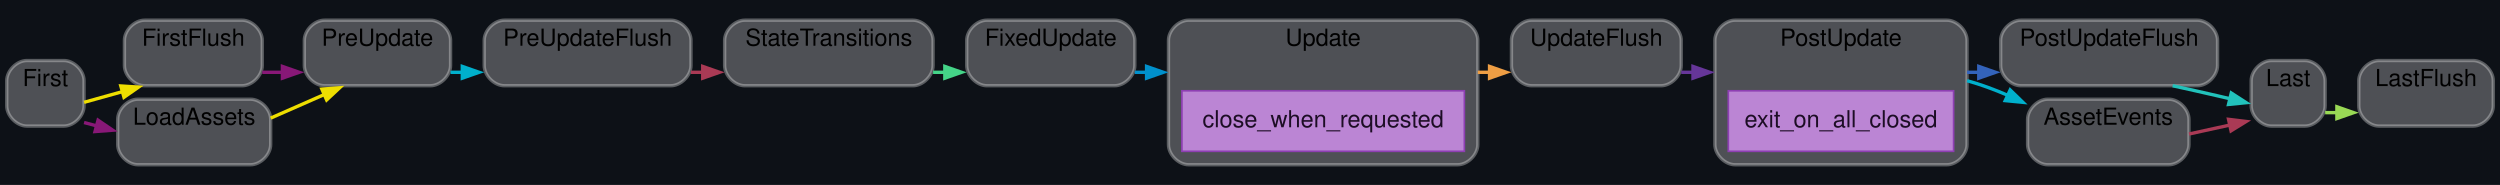
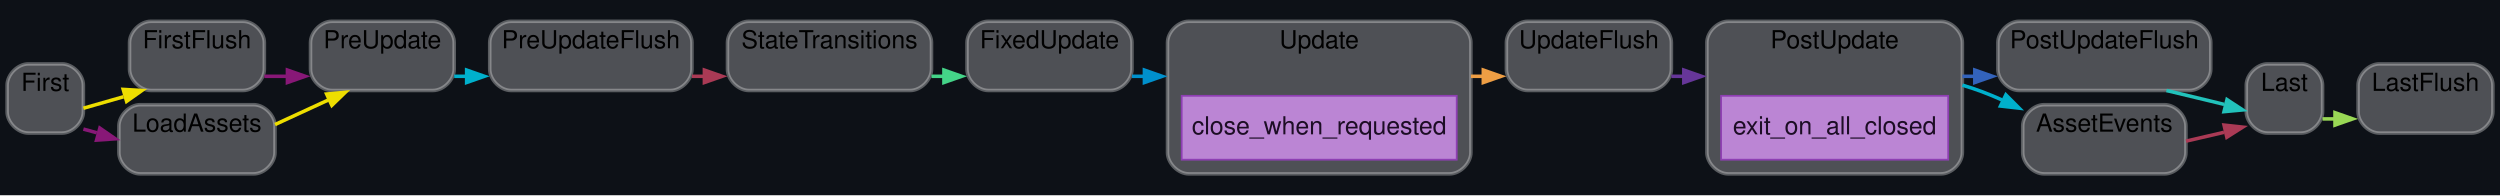
- <svg xmlns="http://www.w3.org/2000/svg" xmlns:xlink="http://www.w3.org/1999/xlink" width="1487pt" height="110pt" viewBox="0.00 0.00 1487.00 110.00">
+ <svg xmlns="http://www.w3.org/2000/svg" xmlns:xlink="http://www.w3.org/1999/xlink" width="1409pt" height="110pt" viewBox="0.00 0.00 1409.00 110.00">
  <g id="graph0" class="graph" transform="scale(1 1) rotate(0) translate(4 106)">
-     <polygon fill="#0d1117" stroke="none" points="-4,4 -4,-106 1483,-106 1483,4 -4,4" />
+     <polygon fill="#0d1117" stroke="none" points="-4,4 -4,-106 1405,-106 1405,4 -4,4" />
    <g id="clust1" class="cluster">
      <g id="a_clust1">
        <a xlink:title="Update">
-           <path fill="#ffffff" fill-opacity="0.267" stroke="#ffffff" stroke-width="2" stroke-opacity="0.314" d="M703,-8C703,-8 863,-8 863,-8 869,-8 875,-14 875,-20 875,-20 875,-82 875,-82 875,-88 869,-94 863,-94 863,-94 703,-94 703,-94 697,-94 691,-88 691,-82 691,-82 691,-20 691,-20 691,-14 697,-8 703,-8" />
-           <text text-anchor="middle" x="783" y="-78.8" font-family="Helvetica,sans-Serif" font-size="14.00">Update</text>
+           <path fill="#ffffff" fill-opacity="0.267" stroke="#ffffff" stroke-width="2" stroke-opacity="0.314" d="M666,-8C666,-8 813,-8 813,-8 819,-8 825,-14 825,-20 825,-20 825,-82 825,-82 825,-88 819,-94 813,-94 813,-94 666,-94 666,-94 660,-94 654,-88 654,-82 654,-82 654,-20 654,-20 654,-14 660,-8 666,-8" />
+           <text text-anchor="middle" x="739.5" y="-78.8" font-family="Helvetica,sans-Serif" font-size="14.00">Update</text>
        </a>
      </g>
    </g>
    <g id="clust2" class="cluster">
      <g id="a_clust2">
        <a xlink:title="FirstFlush">
-           <path fill="#ffffff" fill-opacity="0.267" stroke="#ffffff" stroke-width="2" stroke-opacity="0.314" d="M82,-55C82,-55 140,-55 140,-55 146,-55 152,-61 152,-67 152,-67 152,-82 152,-82 152,-88 146,-94 140,-94 140,-94 82,-94 82,-94 76,-94 70,-88 70,-82 70,-82 70,-67 70,-67 70,-61 76,-55 82,-55" />
-           <text text-anchor="middle" x="111" y="-78.8" font-family="Helvetica,sans-Serif" font-size="14.00">FirstFlush</text>
+           <path fill="#ffffff" fill-opacity="0.267" stroke="#ffffff" stroke-width="2" stroke-opacity="0.314" d="M81,-55C81,-55 133,-55 133,-55 139,-55 145,-61 145,-67 145,-67 145,-82 145,-82 145,-88 139,-94 133,-94 133,-94 81,-94 81,-94 75,-94 69,-88 69,-82 69,-82 69,-67 69,-67 69,-61 75,-55 81,-55" />
+           <text text-anchor="middle" x="107" y="-78.8" font-family="Helvetica,sans-Serif" font-size="14.00">FirstFlush</text>
        </a>
      </g>
    </g>
    <g id="clust3" class="cluster">
      <g id="a_clust3">
        <a xlink:title="PreUpdateFlush">
-           <path fill="#ffffff" fill-opacity="0.267" stroke="#ffffff" stroke-width="2" stroke-opacity="0.314" d="M296,-55C296,-55 395,-55 395,-55 401,-55 407,-61 407,-67 407,-67 407,-82 407,-82 407,-88 401,-94 395,-94 395,-94 296,-94 296,-94 290,-94 284,-88 284,-82 284,-82 284,-67 284,-67 284,-61 290,-55 296,-55" />
-           <text text-anchor="middle" x="345.5" y="-78.8" font-family="Helvetica,sans-Serif" font-size="14.00">PreUpdateFlush</text>
+           <path fill="#ffffff" fill-opacity="0.267" stroke="#ffffff" stroke-width="2" stroke-opacity="0.314" d="M284,-55C284,-55 374,-55 374,-55 380,-55 386,-61 386,-67 386,-67 386,-82 386,-82 386,-88 380,-94 374,-94 374,-94 284,-94 284,-94 278,-94 272,-88 272,-82 272,-82 272,-67 272,-67 272,-61 278,-55 284,-55" />
+           <text text-anchor="middle" x="329" y="-78.8" font-family="Helvetica,sans-Serif" font-size="14.00">PreUpdateFlush</text>
        </a>
      </g>
    </g>
    <g id="clust4" class="cluster">
      <g id="a_clust4">
        <a xlink:title="UpdateFlush">
-           <path fill="#ffffff" fill-opacity="0.267" stroke="#ffffff" stroke-width="2" stroke-opacity="0.314" d="M907,-55C907,-55 984,-55 984,-55 990,-55 996,-61 996,-67 996,-67 996,-82 996,-82 996,-88 990,-94 984,-94 984,-94 907,-94 907,-94 901,-94 895,-88 895,-82 895,-82 895,-67 895,-67 895,-61 901,-55 907,-55" />
-           <text text-anchor="middle" x="945.5" y="-78.8" font-family="Helvetica,sans-Serif" font-size="14.00">UpdateFlush</text>
+           <path fill="#ffffff" fill-opacity="0.267" stroke="#ffffff" stroke-width="2" stroke-opacity="0.314" d="M857,-55C857,-55 926,-55 926,-55 932,-55 938,-61 938,-67 938,-67 938,-82 938,-82 938,-88 932,-94 926,-94 926,-94 857,-94 857,-94 851,-94 845,-88 845,-82 845,-82 845,-67 845,-67 845,-61 851,-55 857,-55" />
+           <text text-anchor="middle" x="891.5" y="-78.8" font-family="Helvetica,sans-Serif" font-size="14.00">UpdateFlush</text>
        </a>
      </g>
    </g>
    <g id="clust5" class="cluster">
      <g id="a_clust5">
        <a xlink:title="PostUpdateFlush">
-           <path fill="#ffffff" fill-opacity="0.267" stroke="#ffffff" stroke-width="2" stroke-opacity="0.314" d="M1198,-55C1198,-55 1303,-55 1303,-55 1309,-55 1315,-61 1315,-67 1315,-67 1315,-82 1315,-82 1315,-88 1309,-94 1303,-94 1303,-94 1198,-94 1198,-94 1192,-94 1186,-88 1186,-82 1186,-82 1186,-67 1186,-67 1186,-61 1192,-55 1198,-55" />
-           <text text-anchor="middle" x="1250.5" y="-78.8" font-family="Helvetica,sans-Serif" font-size="14.00">PostUpdateFlush</text>
+           <path fill="#ffffff" fill-opacity="0.267" stroke="#ffffff" stroke-width="2" stroke-opacity="0.314" d="M1134,-55C1134,-55 1230,-55 1230,-55 1236,-55 1242,-61 1242,-67 1242,-67 1242,-82 1242,-82 1242,-88 1236,-94 1230,-94 1230,-94 1134,-94 1134,-94 1128,-94 1122,-88 1122,-82 1122,-82 1122,-67 1122,-67 1122,-61 1128,-55 1134,-55" />
+           <text text-anchor="middle" x="1182" y="-78.8" font-family="Helvetica,sans-Serif" font-size="14.00">PostUpdateFlush</text>
        </a>
      </g>
    </g>
    <g id="clust6" class="cluster">
      <g id="a_clust6">
        <a xlink:title="LastFlush">
-           <path fill="#ffffff" fill-opacity="0.267" stroke="#ffffff" stroke-width="2" stroke-opacity="0.314" d="M1411,-31C1411,-31 1467,-31 1467,-31 1473,-31 1479,-37 1479,-43 1479,-43 1479,-58 1479,-58 1479,-64 1473,-70 1467,-70 1467,-70 1411,-70 1411,-70 1405,-70 1399,-64 1399,-58 1399,-58 1399,-43 1399,-43 1399,-37 1405,-31 1411,-31" />
-           <text text-anchor="middle" x="1439" y="-54.8" font-family="Helvetica,sans-Serif" font-size="14.00">LastFlush</text>
+           <path fill="#ffffff" fill-opacity="0.267" stroke="#ffffff" stroke-width="2" stroke-opacity="0.314" d="M1337,-31C1337,-31 1389,-31 1389,-31 1395,-31 1401,-37 1401,-43 1401,-43 1401,-58 1401,-58 1401,-64 1395,-70 1389,-70 1389,-70 1337,-70 1337,-70 1331,-70 1325,-64 1325,-58 1325,-58 1325,-43 1325,-43 1325,-37 1331,-31 1337,-31" />
+           <text text-anchor="middle" x="1363" y="-54.8" font-family="Helvetica,sans-Serif" font-size="14.00">LastFlush</text>
        </a>
      </g>
    </g>
    <g id="clust7" class="cluster">
      <g id="a_clust7">
        <a xlink:title="First">
-           <path fill="#ffffff" fill-opacity="0.267" stroke="#ffffff" stroke-width="2" stroke-opacity="0.314" d="M12,-31C12,-31 34,-31 34,-31 40,-31 46,-37 46,-43 46,-43 46,-58 46,-58 46,-64 40,-70 34,-70 34,-70 12,-70 12,-70 6,-70 0,-64 0,-58 0,-58 0,-43 0,-43 0,-37 6,-31 12,-31" />
-           <text text-anchor="middle" x="23" y="-54.8" font-family="Helvetica,sans-Serif" font-size="14.00">First</text>
+           <path fill="#ffffff" fill-opacity="0.267" stroke="#ffffff" stroke-width="2" stroke-opacity="0.314" d="M12,-31C12,-31 31,-31 31,-31 37,-31 43,-37 43,-43 43,-43 43,-58 43,-58 43,-64 37,-70 31,-70 31,-70 12,-70 12,-70 6,-70 0,-64 0,-58 0,-58 0,-43 0,-43 0,-37 6,-31 12,-31" />
+           <text text-anchor="middle" x="21.5" y="-54.8" font-family="Helvetica,sans-Serif" font-size="14.00">First</text>
        </a>
      </g>
    </g>
    <g id="clust8" class="cluster">
      <g id="a_clust8">
        <a xlink:title="PreUpdate">
-           <path fill="#ffffff" fill-opacity="0.267" stroke="#ffffff" stroke-width="2" stroke-opacity="0.314" d="M189,-55C189,-55 252,-55 252,-55 258,-55 264,-61 264,-67 264,-67 264,-82 264,-82 264,-88 258,-94 252,-94 252,-94 189,-94 189,-94 183,-94 177,-88 177,-82 177,-82 177,-67 177,-67 177,-61 183,-55 189,-55" />
-           <text text-anchor="middle" x="220.5" y="-78.8" font-family="Helvetica,sans-Serif" font-size="14.00">PreUpdate</text>
+           <path fill="#ffffff" fill-opacity="0.267" stroke="#ffffff" stroke-width="2" stroke-opacity="0.314" d="M183,-55C183,-55 240,-55 240,-55 246,-55 252,-61 252,-67 252,-67 252,-82 252,-82 252,-88 246,-94 240,-94 240,-94 183,-94 183,-94 177,-94 171,-88 171,-82 171,-82 171,-67 171,-67 171,-61 177,-55 183,-55" />
+           <text text-anchor="middle" x="211.5" y="-78.8" font-family="Helvetica,sans-Serif" font-size="14.00">PreUpdate</text>
        </a>
      </g>
    </g>
    <g id="clust9" class="cluster">
      <g id="a_clust9">
        <a xlink:title="StateTransitions">
-           <path fill="#ffffff" fill-opacity="0.267" stroke="#ffffff" stroke-width="2" stroke-opacity="0.314" d="M439,-55C439,-55 539,-55 539,-55 545,-55 551,-61 551,-67 551,-67 551,-82 551,-82 551,-88 545,-94 539,-94 539,-94 439,-94 439,-94 433,-94 427,-88 427,-82 427,-82 427,-67 427,-67 427,-61 433,-55 439,-55" />
-           <text text-anchor="middle" x="489" y="-78.8" font-family="Helvetica,sans-Serif" font-size="14.00">StateTransitions</text>
+           <path fill="#ffffff" fill-opacity="0.267" stroke="#ffffff" stroke-width="2" stroke-opacity="0.314" d="M418,-55C418,-55 509,-55 509,-55 515,-55 521,-61 521,-67 521,-67 521,-82 521,-82 521,-88 515,-94 509,-94 509,-94 418,-94 418,-94 412,-94 406,-88 406,-82 406,-82 406,-67 406,-67 406,-61 412,-55 418,-55" />
+           <text text-anchor="middle" x="463.5" y="-78.8" font-family="Helvetica,sans-Serif" font-size="14.00">StateTransitions</text>
        </a>
      </g>
    </g>
    <g id="clust10" class="cluster">
      <g id="a_clust10">
        <a xlink:title="FixedUpdate">
-           <path fill="#ffffff" fill-opacity="0.267" stroke="#ffffff" stroke-width="2" stroke-opacity="0.314" d="M583,-55C583,-55 659,-55 659,-55 665,-55 671,-61 671,-67 671,-67 671,-82 671,-82 671,-88 665,-94 659,-94 659,-94 583,-94 583,-94 577,-94 571,-88 571,-82 571,-82 571,-67 571,-67 571,-61 577,-55 583,-55" />
-           <text text-anchor="middle" x="621" y="-78.8" font-family="Helvetica,sans-Serif" font-size="14.00">FixedUpdate</text>
+           <path fill="#ffffff" fill-opacity="0.267" stroke="#ffffff" stroke-width="2" stroke-opacity="0.314" d="M553,-55C553,-55 622,-55 622,-55 628,-55 634,-61 634,-67 634,-67 634,-82 634,-82 634,-88 628,-94 622,-94 622,-94 553,-94 553,-94 547,-94 541,-88 541,-82 541,-82 541,-67 541,-67 541,-61 547,-55 553,-55" />
+           <text text-anchor="middle" x="587.5" y="-78.8" font-family="Helvetica,sans-Serif" font-size="14.00">FixedUpdate</text>
        </a>
      </g>
    </g>
    <g id="clust11" class="cluster">
      <g id="a_clust11">
        <a xlink:title="PostUpdate">
-           <path fill="#ffffff" fill-opacity="0.267" stroke="#ffffff" stroke-width="2" stroke-opacity="0.314" d="M1028,-8C1028,-8 1154,-8 1154,-8 1160,-8 1166,-14 1166,-20 1166,-20 1166,-82 1166,-82 1166,-88 1160,-94 1154,-94 1154,-94 1028,-94 1028,-94 1022,-94 1016,-88 1016,-82 1016,-82 1016,-20 1016,-20 1016,-14 1022,-8 1028,-8" />
-           <text text-anchor="middle" x="1091" y="-78.8" font-family="Helvetica,sans-Serif" font-size="14.00">PostUpdate</text>
+           <path fill="#ffffff" fill-opacity="0.267" stroke="#ffffff" stroke-width="2" stroke-opacity="0.314" d="M970,-8C970,-8 1090,-8 1090,-8 1096,-8 1102,-14 1102,-20 1102,-20 1102,-82 1102,-82 1102,-88 1096,-94 1090,-94 1090,-94 970,-94 970,-94 964,-94 958,-88 958,-82 958,-82 958,-20 958,-20 958,-14 964,-8 970,-8" />
+           <text text-anchor="middle" x="1030" y="-78.8" font-family="Helvetica,sans-Serif" font-size="14.00">PostUpdate</text>
        </a>
      </g>
    </g>
    <g id="clust12" class="cluster">
      <g id="a_clust12">
        <a xlink:title="Last">
-           <path fill="#ffffff" fill-opacity="0.267" stroke="#ffffff" stroke-width="2" stroke-opacity="0.314" d="M1347,-31C1347,-31 1367,-31 1367,-31 1373,-31 1379,-37 1379,-43 1379,-43 1379,-58 1379,-58 1379,-64 1373,-70 1367,-70 1367,-70 1347,-70 1347,-70 1341,-70 1335,-64 1335,-58 1335,-58 1335,-43 1335,-43 1335,-37 1341,-31 1347,-31" />
-           <text text-anchor="middle" x="1357" y="-54.8" font-family="Helvetica,sans-Serif" font-size="14.00">Last</text>
+           <path fill="#ffffff" fill-opacity="0.267" stroke="#ffffff" stroke-width="2" stroke-opacity="0.314" d="M1274,-31C1274,-31 1293,-31 1293,-31 1299,-31 1305,-37 1305,-43 1305,-43 1305,-58 1305,-58 1305,-64 1299,-70 1293,-70 1293,-70 1274,-70 1274,-70 1268,-70 1262,-64 1262,-58 1262,-58 1262,-43 1262,-43 1262,-37 1268,-31 1274,-31" />
+           <text text-anchor="middle" x="1283.5" y="-54.8" font-family="Helvetica,sans-Serif" font-size="14.00">Last</text>
        </a>
      </g>
    </g>
    <g id="clust13" class="cluster">
      <g id="a_clust13">
        <a xlink:title="LoadAssets">
-           <path fill="#ffffff" fill-opacity="0.267" stroke="#ffffff" stroke-width="2" stroke-opacity="0.314" d="M78,-8C78,-8 145,-8 145,-8 151,-8 157,-14 157,-20 157,-20 157,-35 157,-35 157,-41 151,-47 145,-47 145,-47 78,-47 78,-47 72,-47 66,-41 66,-35 66,-35 66,-20 66,-20 66,-14 72,-8 78,-8" />
-           <text text-anchor="middle" x="111.5" y="-31.8" font-family="Helvetica,sans-Serif" font-size="14.00">LoadAssets</text>
+           <path fill="#ffffff" fill-opacity="0.267" stroke="#ffffff" stroke-width="2" stroke-opacity="0.314" d="M75,-8C75,-8 139,-8 139,-8 145,-8 151,-14 151,-20 151,-20 151,-35 151,-35 151,-41 145,-47 139,-47 139,-47 75,-47 75,-47 69,-47 63,-41 63,-35 63,-35 63,-20 63,-20 63,-14 69,-8 75,-8" />
+           <text text-anchor="middle" x="107" y="-31.8" font-family="Helvetica,sans-Serif" font-size="14.00">LoadAssets</text>
        </a>
      </g>
    </g>
    <g id="clust14" class="cluster">
      <g id="a_clust14">
        <a xlink:title="AssetEvents">
-           <path fill="#ffffff" fill-opacity="0.267" stroke="#ffffff" stroke-width="2" stroke-opacity="0.314" d="M1214,-8C1214,-8 1286,-8 1286,-8 1292,-8 1298,-14 1298,-20 1298,-20 1298,-35 1298,-35 1298,-41 1292,-47 1286,-47 1286,-47 1214,-47 1214,-47 1208,-47 1202,-41 1202,-35 1202,-35 1202,-20 1202,-20 1202,-14 1208,-8 1214,-8" />
-           <text text-anchor="middle" x="1250" y="-31.8" font-family="Helvetica,sans-Serif" font-size="14.00">AssetEvents</text>
+           <path fill="#ffffff" fill-opacity="0.267" stroke="#ffffff" stroke-width="2" stroke-opacity="0.314" d="M1148,-8C1148,-8 1216,-8 1216,-8 1222,-8 1228,-14 1228,-20 1228,-20 1228,-35 1228,-35 1228,-41 1222,-47 1216,-47 1216,-47 1148,-47 1148,-47 1142,-47 1136,-41 1136,-35 1136,-35 1136,-20 1136,-20 1136,-14 1142,-8 1148,-8" />
+           <text text-anchor="middle" x="1182" y="-31.8" font-family="Helvetica,sans-Serif" font-size="14.00">AssetEvents</text>
        </a>
      </g>
    </g>
    <g id="edge7" class="edge">
      <g id="a_edge7">
        <a xlink:title="Update → UpdateFlush">
-           <path fill="none" stroke="#ee9e44" stroke-width="2" d="M875,-63C877.35,-63 879.7,-63 882.02,-63" />
-           <polygon fill="#ee9e44" stroke="#ee9e44" stroke-width="2" points="881.98,-66.5 891.98,-63 881.98,-59.5 881.98,-66.5" />
+           <path fill="none" stroke="#ee9e44" stroke-width="2" d="M825,-63C827.36,-63 829.71,-63 832.04,-63" />
+           <polygon fill="#ee9e44" stroke="#ee9e44" stroke-width="2" points="832,-66.5 842,-63 832,-59.5 832,-66.5" />
        </a>
      </g>
    </g>
    <g id="node2" class="node">
      <g id="a_node2">
        <a xlink:title="bevy_window::system::close_when_requested">
-           <polygon fill="#bb85d4" stroke="#8e3fb3" points="867,-52 699,-52 699,-16 867,-16 867,-52" />
-           <text text-anchor="middle" x="783" y="-30.3" font-family="Helvetica,sans-Serif" font-size="14.00" fill="#1d0d25">close_when_requested</text>
+           <polygon fill="#bb85d4" stroke="#8e3fb3" points="817,-52 662,-52 662,-16 817,-16 817,-52" />
+           <text text-anchor="middle" x="739.5" y="-30.3" font-family="Helvetica,sans-Serif" font-size="14.00" fill="#1d0d25">close_when_requested</text>
        </a>
      </g>
    </g>
    <g id="edge2" class="edge">
      <g id="a_edge2">
        <a xlink:title="FirstFlush → PreUpdate">
-           <path fill="none" stroke="#881877" stroke-width="2" d="M152,-63C155.98,-63 160.07,-63 164.17,-63" />
-           <polygon fill="#881877" stroke="#881877" stroke-width="2" points="163.98,-66.5 173.98,-63 163.98,-59.5 163.98,-66.5" />
+           <path fill="none" stroke="#881877" stroke-width="2" d="M145,-63C149.33,-63 153.82,-63 158.31,-63" />
+           <polygon fill="#881877" stroke="#881877" stroke-width="2" points="158,-66.5 168,-63 158,-59.5 158,-66.5" />
        </a>
      </g>
    </g>
    <g id="edge4" class="edge">
      <g id="a_edge4">
        <a xlink:title="PreUpdateFlush → StateTransitions">
-           <path fill="none" stroke="#aa3a55" stroke-width="2" d="M407,-63C409.39,-63 411.8,-63 414.21,-63" />
-           <polygon fill="#aa3a55" stroke="#aa3a55" stroke-width="2" points="413.98,-66.5 423.98,-63 413.98,-59.5 413.98,-66.5" />
+           <path fill="none" stroke="#aa3a55" stroke-width="2" d="M386,-63C388.39,-63 390.79,-63 393.21,-63" />
+           <polygon fill="#aa3a55" stroke="#aa3a55" stroke-width="2" points="393,-66.5 403,-63 393,-59.5 393,-66.5" />
        </a>
      </g>
    </g>
    <g id="edge8" class="edge">
      <g id="a_edge8">
        <a xlink:title="UpdateFlush → PostUpdate">
-           <path fill="none" stroke="#663699" stroke-width="2" d="M996,-63C998.39,-63 1000.82,-63 1003.27,-63" />
-           <polygon fill="#663699" stroke="#663699" stroke-width="2" points="1002.98,-66.5 1012.98,-63 1002.98,-59.5 1002.98,-66.5" />
+           <path fill="none" stroke="#663699" stroke-width="2" d="M938,-63C940.37,-63 942.79,-63 945.23,-63" />
+           <polygon fill="#663699" stroke="#663699" stroke-width="2" points="945,-66.5 955,-63 945,-59.5 945,-66.5" />
        </a>
      </g>
    </g>
    <g id="edge10" class="edge">
      <g id="a_edge10">
        <a xlink:title="PostUpdateFlush → Last">
-           <path fill="none" stroke="#22c2bb" stroke-width="2" d="M1288.29,-55C1297.06,-53.08 1306.37,-51 1315,-49 1317.44,-48.44 1319.96,-47.84 1322.5,-47.24" />
-           <polygon fill="#22c2bb" stroke="#22c2bb" stroke-width="2" points="1323.16,-50.68 1332.06,-44.93 1321.52,-43.88 1323.16,-50.68" />
+           <path fill="none" stroke="#22c2bb" stroke-width="2" d="M1217.02,-55C1225.2,-53.06 1233.92,-50.97 1242,-49 1244.44,-48.4 1246.97,-47.78 1249.51,-47.16" />
+           <polygon fill="#22c2bb" stroke="#22c2bb" stroke-width="2" points="1251.14,-49.86 1260,-44.05 1249.45,-43.07 1251.14,-49.86" />
        </a>
      </g>
    </g>
    <g id="edge1" class="edge">
      <g id="a_edge1">
        <a xlink:title="First → FirstFlush">
-           <path fill="none" stroke="#eede00" stroke-width="2" d="M46,-45.14C53.02,-47.1 61.02,-49.33 68.95,-51.54" />
-           <polygon fill="#eede00" stroke="#eede00" stroke-width="2" points="67.85,-54.87 78.43,-54.19 69.74,-48.13 67.85,-54.87" />
+           <path fill="none" stroke="#eede00" stroke-width="2" d="M43,-45C49.88,-46.97 57.78,-49.22 65.61,-51.46" />
+           <polygon fill="#eede00" stroke="#eede00" stroke-width="2" points="65.44,-55.62 76.01,-55 67.36,-48.89 65.44,-55.62" />
        </a>
      </g>
    </g>
    <g id="edge13" class="edge">
      <g id="a_edge13">
        <a xlink:title="First → LoadAssets">
-           <path fill="none" stroke="#881877" stroke-width="2" d="M46,-33.12C48.46,-32.46 51.05,-31.77 53.71,-31.05" />
-           <polygon fill="#881877" stroke="#881877" stroke-width="2" points="54.32,-34.51 63.08,-28.55 52.51,-27.75 54.32,-34.51" />
+           <path fill="none" stroke="#881877" stroke-width="2" d="M43,-33.25C45.41,-32.59 47.94,-31.9 50.55,-31.18" />
+           <polygon fill="#881877" stroke="#881877" stroke-width="2" points="52.28,-33.79 61,-27.77 50.43,-27.04 52.28,-33.79" />
        </a>
      </g>
    </g>
    <g id="edge3" class="edge">
      <g id="a_edge3">
        <a xlink:title="PreUpdate → PreUpdateFlush">
-           <path fill="none" stroke="#00b0cc" stroke-width="2" d="M264,-63C266.39,-63 268.82,-63 271.28,-63" />
-           <polygon fill="#00b0cc" stroke="#00b0cc" stroke-width="2" points="270.98,-66.5 280.98,-63 270.98,-59.5 270.98,-66.5" />
+           <path fill="none" stroke="#00b0cc" stroke-width="2" d="M252,-63C254.38,-63 256.8,-63 259.25,-63" />
+           <polygon fill="#00b0cc" stroke="#00b0cc" stroke-width="2" points="259,-66.5 269,-63 259,-59.5 259,-66.5" />
        </a>
      </g>
    </g>
    <g id="edge5" class="edge">
      <g id="a_edge5">
        <a xlink:title="StateTransitions → FixedUpdate">
-           <path fill="none" stroke="#44d488" stroke-width="2" d="M551,-63C553.39,-63 555.79,-63 558.19,-63" />
-           <polygon fill="#44d488" stroke="#44d488" stroke-width="2" points="557.98,-66.5 567.98,-63 557.98,-59.5 557.98,-66.5" />
+           <path fill="none" stroke="#44d488" stroke-width="2" d="M521,-63C523.35,-63 525.71,-63 528.07,-63" />
+           <polygon fill="#44d488" stroke="#44d488" stroke-width="2" points="528,-66.5 538,-63 528,-59.5 528,-66.5" />
        </a>
      </g>
    </g>
    <g id="edge6" class="edge">
      <g id="a_edge6">
        <a xlink:title="FixedUpdate → Update">
-           <path fill="none" stroke="#0090cc" stroke-width="2" d="M671,-63C673.34,-63 675.73,-63 678.15,-63" />
-           <polygon fill="#0090cc" stroke="#0090cc" stroke-width="2" points="677.98,-66.5 687.98,-63 677.98,-59.5 677.98,-66.5" />
+           <path fill="none" stroke="#0090cc" stroke-width="2" d="M634,-63C636.41,-63 638.87,-63 641.37,-63" />
+           <polygon fill="#0090cc" stroke="#0090cc" stroke-width="2" points="641,-66.5 651,-63 641,-59.5 641,-66.5" />
        </a>
      </g>
    </g>
    <g id="edge9" class="edge">
      <g id="a_edge9">
        <a xlink:title="PostUpdate → PostUpdateFlush">
-           <path fill="none" stroke="#3363bb" stroke-width="2" d="M1166,-63C1168.39,-63 1170.78,-63 1173.18,-63" />
-           <polygon fill="#3363bb" stroke="#3363bb" stroke-width="2" points="1172.97,-66.5 1182.97,-63 1172.97,-59.5 1172.97,-66.5" />
+           <path fill="none" stroke="#3363bb" stroke-width="2" d="M1102,-63C1104.47,-63 1106.94,-63 1109.41,-63" />
+           <polygon fill="#3363bb" stroke="#3363bb" stroke-width="2" points="1109,-66.5 1119,-63 1109,-59.5 1109,-66.5" />
        </a>
      </g>
    </g>
    <g id="edge14" class="edge">
      <g id="a_edge14">
        <a xlink:title="PostUpdate → AssetEvents">
-           <path fill="none" stroke="#00b0cc" stroke-width="2" d="M1166,-58C1174.06,-55.79 1182.25,-52.75 1190.19,-49.32" />
-           <polygon fill="#00b0cc" stroke="#00b0cc" stroke-width="2" points="1191.65,-52.5 1199.25,-45.13 1188.71,-46.15 1191.65,-52.5" />
+           <path fill="none" stroke="#00b0cc" stroke-width="2" d="M1102,-58C1109.45,-55.86 1117.01,-52.96 1124.33,-49.67" />
+           <polygon fill="#00b0cc" stroke="#00b0cc" stroke-width="2" points="1126.51,-52.54 1134,-45.05 1123.47,-46.24 1126.51,-52.54" />
        </a>
      </g>
    </g>
    <g id="node13" class="node">
      <g id="a_node13">
        <a xlink:title="bevy_window::system::exit_on_all_closed">
-           <polygon fill="#bb85d4" stroke="#8e3fb3" points="1158,-52 1024,-52 1024,-16 1158,-16 1158,-52" />
-           <text text-anchor="middle" x="1091" y="-30.3" font-family="Helvetica,sans-Serif" font-size="14.00" fill="#1d0d25">exit_on_all_closed</text>
+           <polygon fill="#bb85d4" stroke="#8e3fb3" points="1094,-52 966,-52 966,-16 1094,-16 1094,-52" />
+           <text text-anchor="middle" x="1030" y="-30.3" font-family="Helvetica,sans-Serif" font-size="14.00" fill="#1d0d25">exit_on_all_closed</text>
        </a>
      </g>
    </g>
    <g id="edge11" class="edge">
      <g id="a_edge11">
        <a xlink:title="Last → LastFlush">
-           <path fill="none" stroke="#99d955" stroke-width="2" d="M1379,-39C1381.31,-39 1383.74,-39 1386.23,-39" />
-           <polygon fill="#99d955" stroke="#99d955" stroke-width="2" points="1385.98,-42.5 1395.98,-39 1385.98,-35.5 1385.98,-42.5" />
+           <path fill="none" stroke="#99d955" stroke-width="2" d="M1305,-39C1307.33,-39 1309.78,-39 1312.29,-39" />
+           <polygon fill="#99d955" stroke="#99d955" stroke-width="2" points="1312,-42.5 1322,-39 1312,-35.5 1312,-42.5" />
        </a>
      </g>
    </g>
    <g id="edge12" class="edge">
      <g id="a_edge12">
        <a xlink:title="LoadAssets → PreUpdate">
-           <path fill="none" stroke="#eede00" stroke-width="2" d="M157,-35.76C167.76,-40.49 179.01,-45.43 188.91,-49.78" />
-           <polygon fill="#eede00" stroke="#eede00" stroke-width="2" points="187.46,-52.97 198.03,-53.79 190.28,-46.56 187.46,-52.97" />
+           <path fill="none" stroke="#eede00" stroke-width="2" d="M151,-35.81C161.09,-40.46 171.61,-45.31 180.92,-49.6" />
+           <polygon fill="#eede00" stroke="#eede00" stroke-width="2" points="180.1,-53 190.64,-54 183.03,-46.64 180.1,-53" />
        </a>
      </g>
    </g>
    <g id="edge15" class="edge">
      <g id="a_edge15">
        <a xlink:title="AssetEvents → Last">
-           <path fill="none" stroke="#aa3a55" stroke-width="2" d="M1298,-26.29C1306.25,-28.1 1314.69,-29.95 1322.48,-31.66" />
-           <polygon fill="#aa3a55" stroke="#aa3a55" stroke-width="2" points="1321.53,-35.03 1332.04,-33.75 1323.02,-28.19 1321.53,-35.03" />
+           <path fill="none" stroke="#aa3a55" stroke-width="2" d="M1228,-26.45C1235.22,-28.13 1242.58,-29.84 1249.44,-31.43" />
+           <polygon fill="#aa3a55" stroke="#aa3a55" stroke-width="2" points="1249.47,-35.5 1260,-34.35 1251.05,-28.68 1249.47,-35.5" />
        </a>
      </g>
    </g>
  </g>
</svg>
